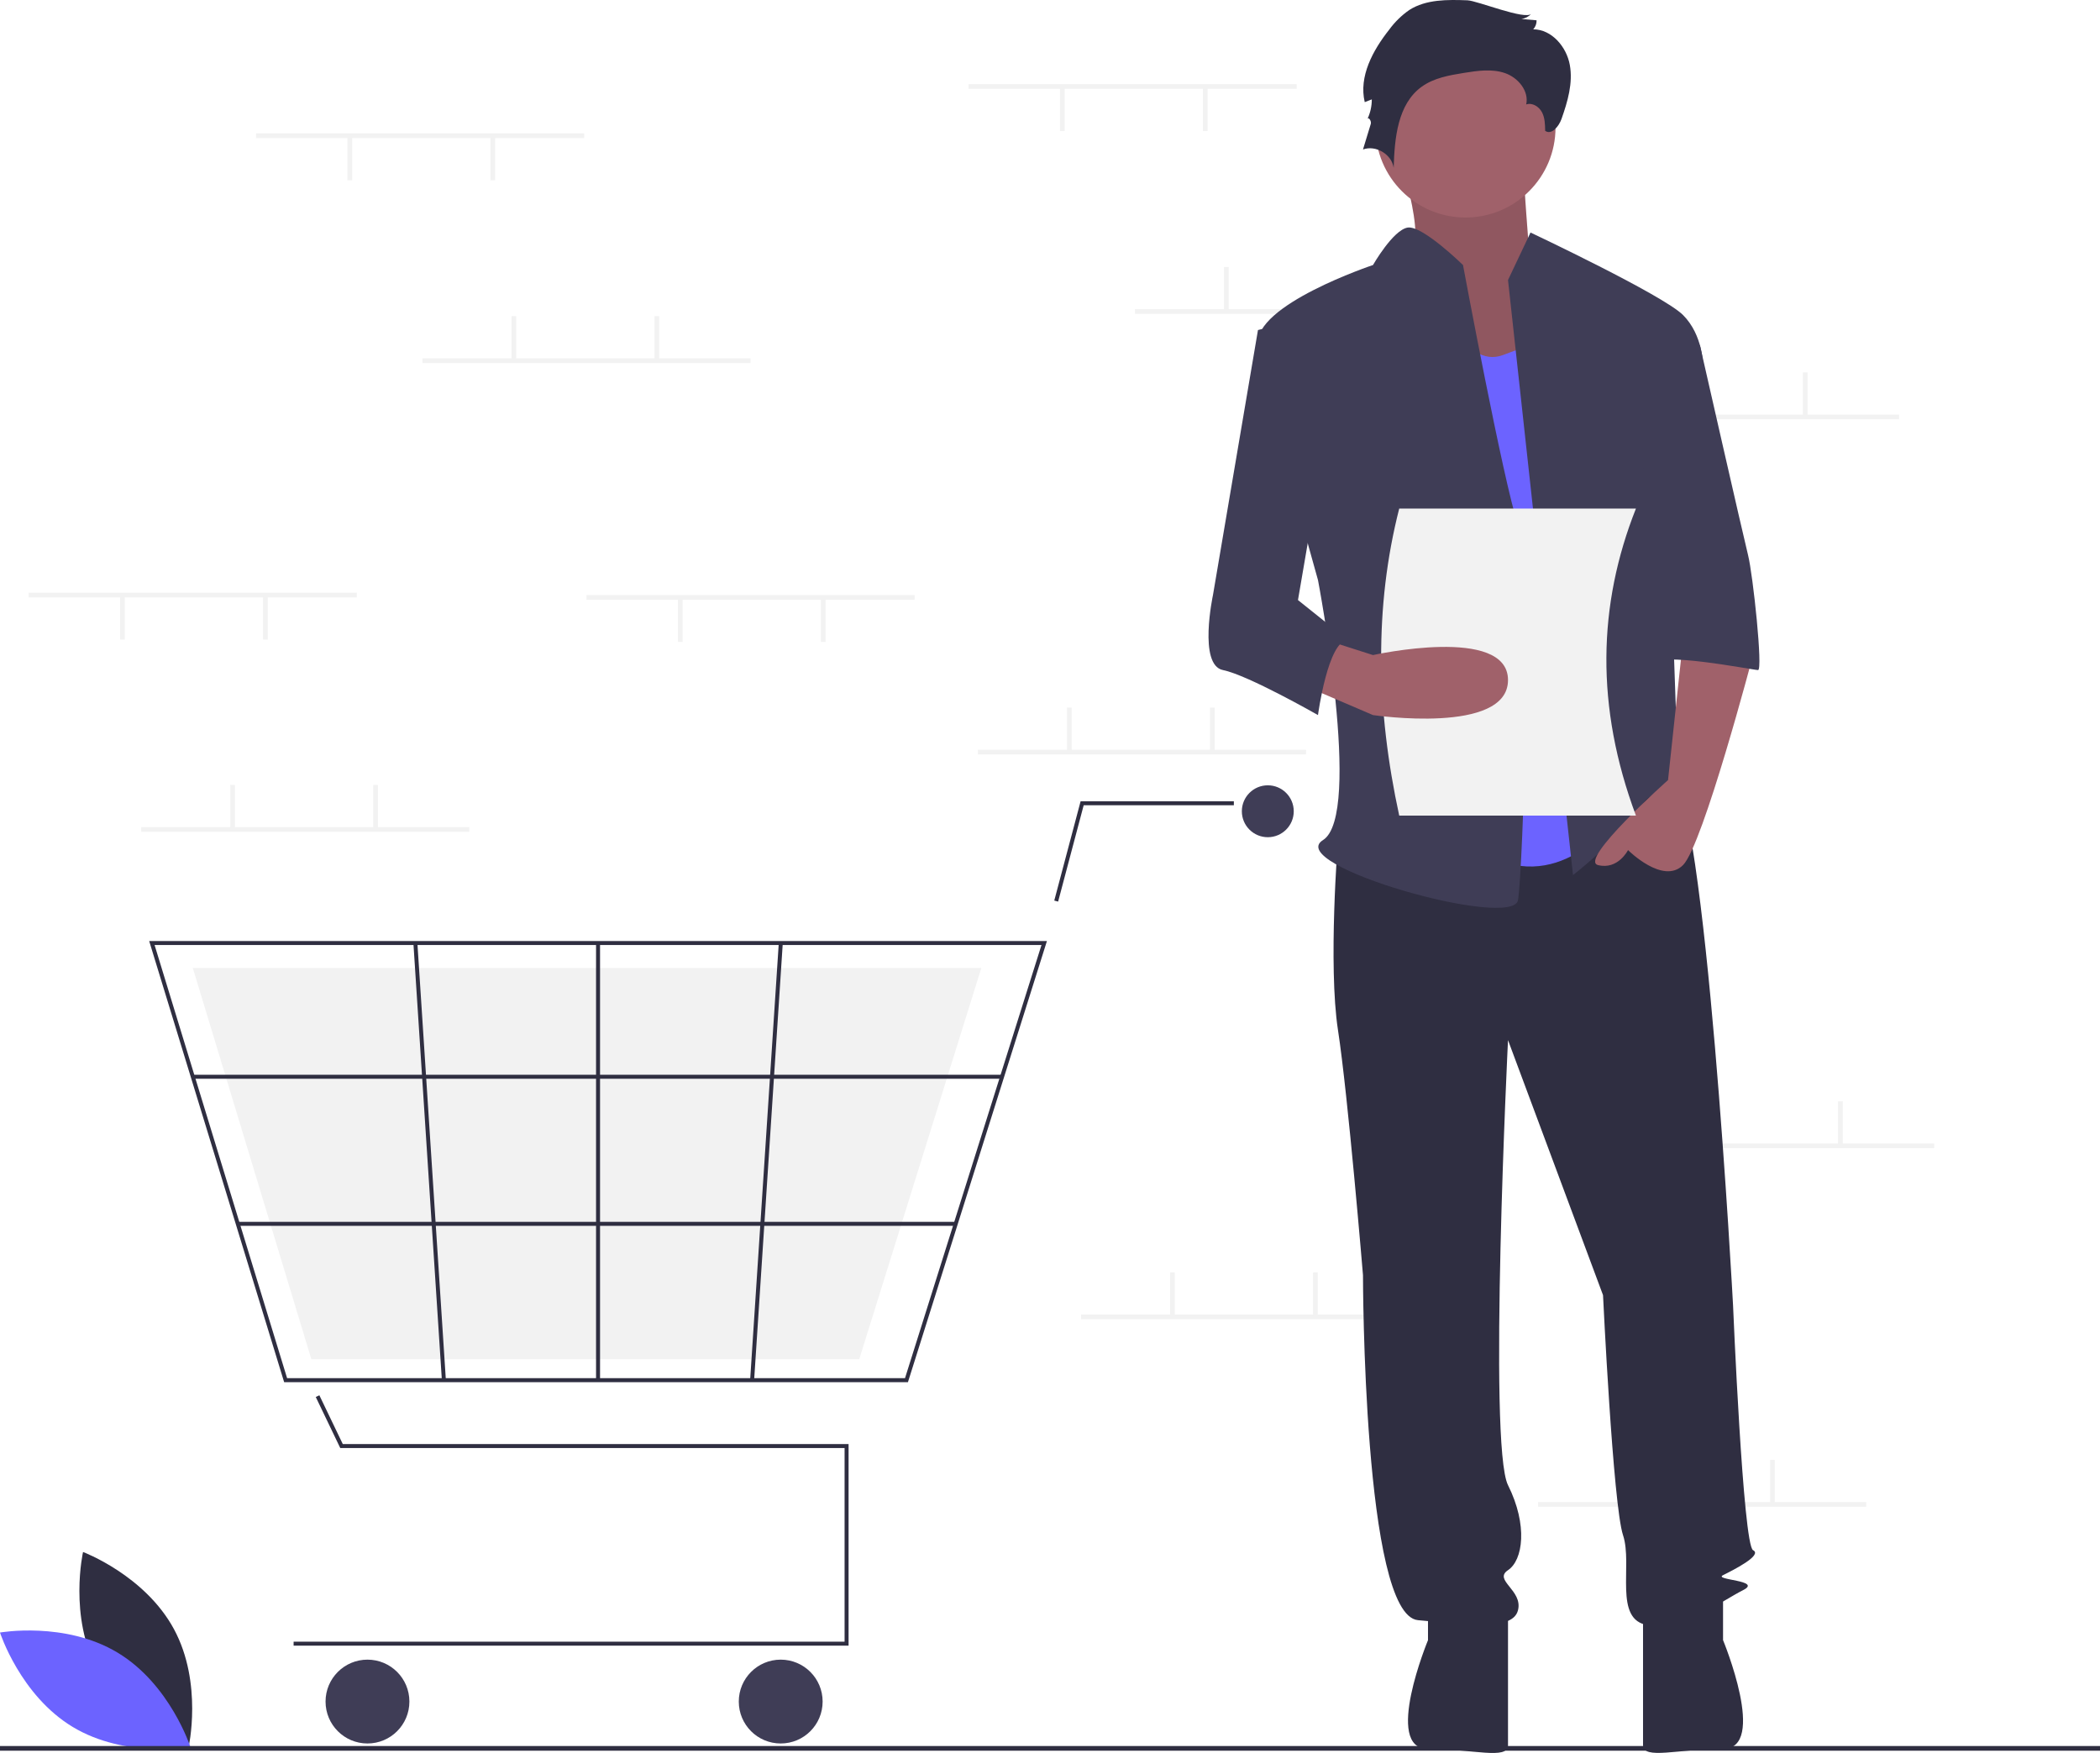
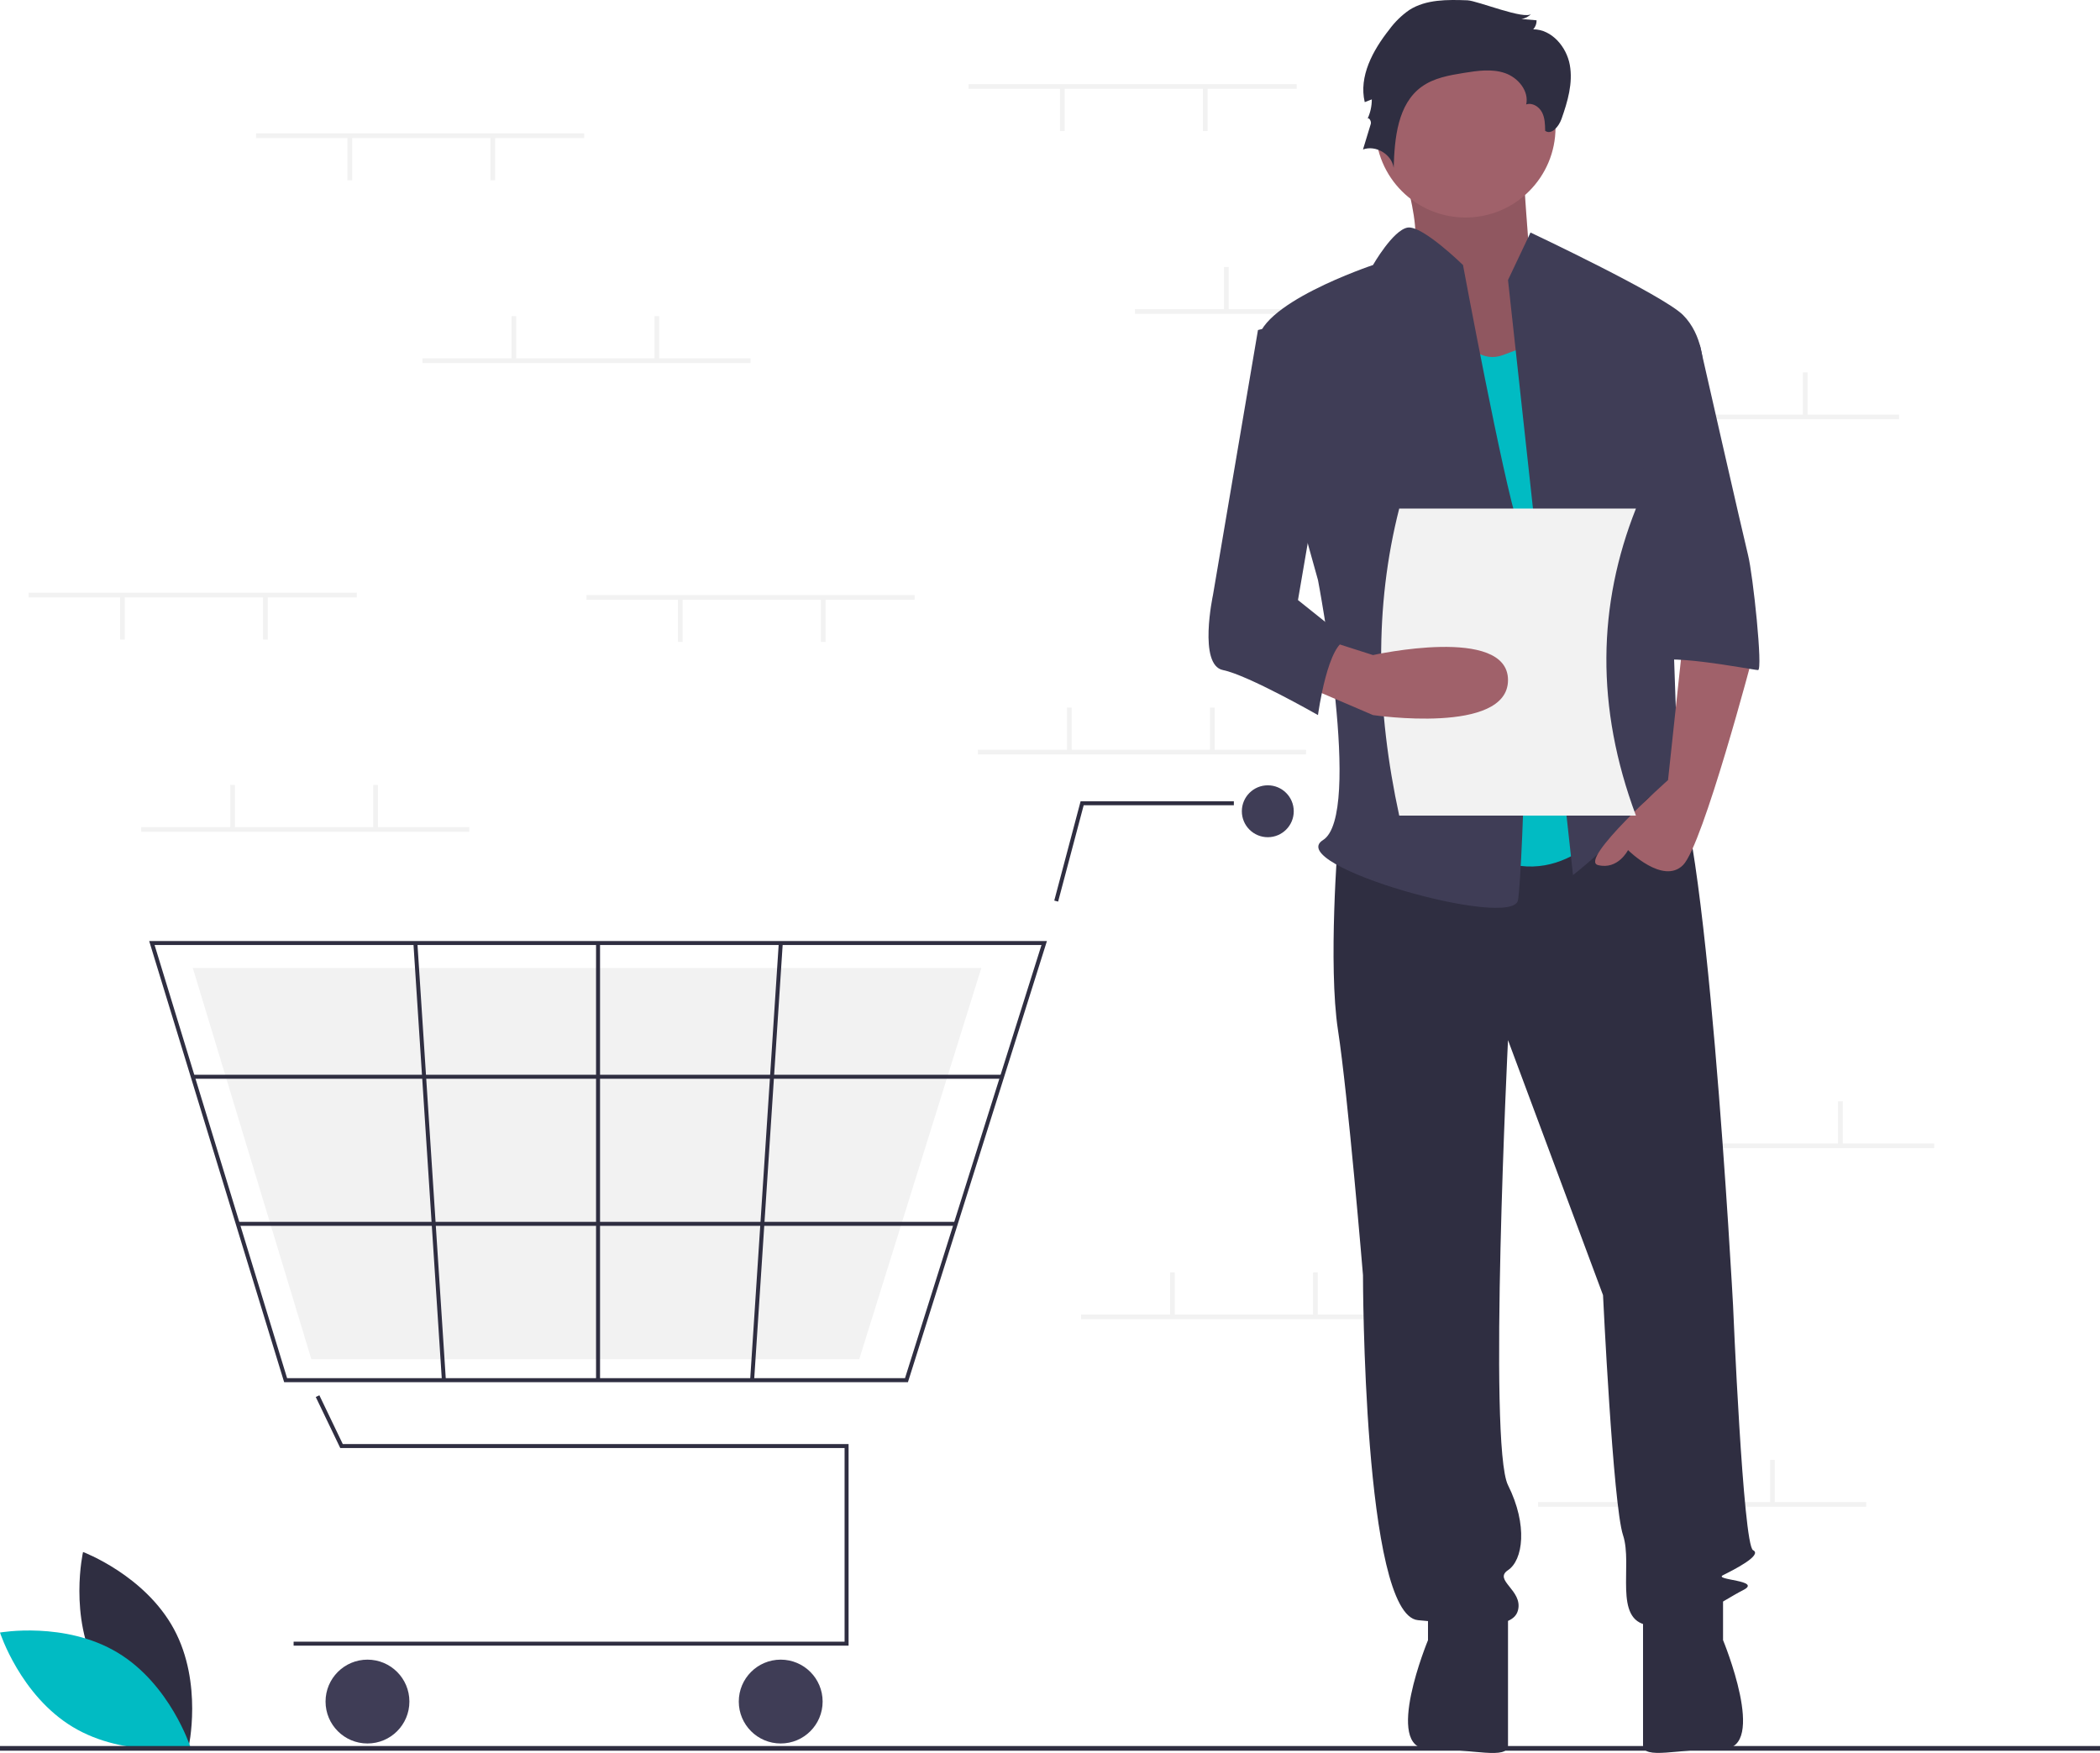
<svg xmlns="http://www.w3.org/2000/svg" id="ffc6eb9a-0ec0-429c-85a8-ff38b44048bf" data-name="Layer 1" width="896" height="747.971" viewBox="0 0 896 747.971">
  <path d="M193.634,788.752c12.428,23.049,38.806,32.944,38.806,32.944s6.227-27.475-6.201-50.524-38.806-32.944-38.806-32.944S181.206,765.703,193.634,788.752Z" transform="translate(-152 -76.01429)" fill="#2f2e41" />
-   <path d="M202.177,781.169c22.438,13.5,31.08,40.314,31.08,40.314s-27.738,4.927-50.177-8.573S152,772.596,152,772.596,179.738,767.67,202.177,781.169Z" transform="translate(-152 -76.01429)" fill="#6c63ff" />
+   <path d="M202.177,781.169c22.438,13.5,31.08,40.314,31.08,40.314s-27.738,4.927-50.177-8.573S152,772.596,152,772.596,179.738,767.67,202.177,781.169Z" transform="translate(-152 -76.01429)" fill="#01bbc3" />
  <rect x="413.248" y="35.908" width="140" height="2" fill="#f2f2f2" />
  <rect x="513.249" y="37.408" width="2" height="18.5" fill="#f2f2f2" />
  <rect x="452.248" y="37.408" width="2" height="18.5" fill="#f2f2f2" />
  <rect x="484.248" y="131.908" width="140" height="2" fill="#f2f2f2" />
  <rect x="522.249" y="113.908" width="2" height="18.5" fill="#f2f2f2" />
  <rect x="583.249" y="113.908" width="2" height="18.5" fill="#f2f2f2" />
  <rect x="670.249" y="176.908" width="140" height="2" fill="#f2f2f2" />
  <rect x="708.249" y="158.908" width="2" height="18.5" fill="#f2f2f2" />
  <rect x="769.249" y="158.908" width="2" height="18.5" fill="#f2f2f2" />
  <rect x="656.249" y="640.908" width="140" height="2" fill="#f2f2f2" />
  <rect x="694.249" y="622.908" width="2" height="18.5" fill="#f2f2f2" />
  <rect x="755.249" y="622.908" width="2" height="18.5" fill="#f2f2f2" />
  <rect x="417.248" y="319.908" width="140" height="2" fill="#f2f2f2" />
  <rect x="455.248" y="301.908" width="2" height="18.5" fill="#f2f2f2" />
  <rect x="516.249" y="301.908" width="2" height="18.5" fill="#f2f2f2" />
  <rect x="461.248" y="560.908" width="140" height="2" fill="#f2f2f2" />
  <rect x="499.248" y="542.908" width="2" height="18.5" fill="#f2f2f2" />
  <rect x="560.249" y="542.908" width="2" height="18.5" fill="#f2f2f2" />
  <rect x="685.249" y="487.908" width="140" height="2" fill="#f2f2f2" />
  <rect x="723.249" y="469.908" width="2" height="18.5" fill="#f2f2f2" />
  <rect x="784.249" y="469.908" width="2" height="18.5" fill="#f2f2f2" />
  <polygon points="362.06 702.184 125.274 702.184 125.274 700.481 360.356 700.481 360.356 617.861 145.18 617.861 134.727 596.084 136.263 595.347 146.252 616.157 362.06 616.157 362.06 702.184" fill="#2f2e41" />
  <circle cx="156.789" cy="726.033" r="17.887" fill="#3f3d56" />
  <circle cx="333.101" cy="726.033" r="17.887" fill="#3f3d56" />
  <circle cx="540.927" cy="346.153" r="11.073" fill="#3f3d56" />
  <path d="M539.385,665.767H273.237L215.648,477.531H598.693l-.349,1.108Zm-264.889-1.704H538.136l58.234-184.83H217.951Z" transform="translate(-152 -76.01429)" fill="#2f2e41" />
  <polygon points="366.61 579.958 132.842 579.958 82.26 413.015 418.701 413.015 418.395 413.998 366.61 579.958" fill="#f2f2f2" />
  <polygon points="451.465 384.7 449.818 384.263 461.059 341.894 526.448 341.894 526.448 343.598 462.37 343.598 451.465 384.7" fill="#2f2e41" />
  <rect x="82.258" y="458.584" width="345.293" height="1.704" fill="#2f2e41" />
  <rect x="101.459" y="521.344" width="306.319" height="1.704" fill="#2f2e41" />
  <rect x="254.314" y="402.368" width="1.704" height="186.533" fill="#2f2e41" />
  <rect x="385.557" y="570.797" width="186.929" height="1.704" transform="translate(-274.7392 936.235) rotate(-86.24919)" fill="#2f2e41" />
  <rect x="334.457" y="478.185" width="1.704" height="186.929" transform="translate(-188.4687 -52.99638) rotate(-3.729)" fill="#2f2e41" />
  <rect y="745" width="896" height="2" fill="#2f2e41" />
  <path d="M747.411,137.89s14.618,41.606,5.622,48.007S783.394,244.573,783.394,244.573l47.229-12.802-25.863-43.74s-3.373-43.74-3.373-50.141S747.411,137.89,747.411,137.89Z" transform="translate(-152 -76.01429)" fill="#a0616a" />
  <path d="M747.411,137.89s14.618,41.606,5.622,48.007S783.394,244.573,783.394,244.573l47.229-12.802-25.863-43.74s-3.373-43.74-3.373-50.141S747.411,137.89,747.411,137.89Z" transform="translate(-152 -76.01429)" opacity="0.1" />
  <path d="M722.874,434.468s-4.267,53.341,0,81.079,10.668,104.549,10.668,104.549,0,145.089,23.47,147.222,40.539,4.267,42.673-4.267-10.668-12.802-4.267-17.069,8.535-19.203,0-36.272,0-189.895,0-189.895l40.539,108.816s4.267,89.614,8.535,102.415-4.267,36.272,10.668,38.406,32.005-10.668,40.539-14.936-12.802-4.267-8.535-6.401,17.069-8.535,12.802-10.668-8.535-104.549-8.535-104.549S879.697,414.199,864.762,405.664s-24.537,6.166-24.537,6.166Z" transform="translate(-152 -76.01429)" fill="#2f2e41" />
  <path d="M761.279,758.784v17.069s-19.203,46.399,0,46.399,34.138,4.808,34.138-1.593V763.051Z" transform="translate(-152 -76.01429)" fill="#2f2e41" />
  <path d="M887.165,758.754v17.069s19.203,46.399,0,46.399-34.138,4.808-34.138-1.593V763.021Z" transform="translate(-152 -76.01429)" fill="#2f2e41" />
  <circle cx="625.282" cy="54.408" r="38.406" fill="#a0616a" />
-   <path d="M765.547,201.9s10.668,32.005,27.738,25.604l17.069-6.401L840.225,425.934s-23.47,34.138-57.609,12.802S765.547,201.9,765.547,201.9Z" transform="translate(-152 -76.01429)" fill="#6c63ff" />
+   <path d="M765.547,201.9s10.668,32.005,27.738,25.604l17.069-6.401L840.225,425.934s-23.47,34.138-57.609,12.802S765.547,201.9,765.547,201.9Z" transform="translate(-152 -76.01429)" fill="#01bbc3" />
  <path d="M795.418,195.499l9.601-20.27s56.542,26.671,65.076,35.205,8.535,21.337,8.535,21.337l-14.936,53.341s4.267,117.351,4.267,121.618,14.936,27.738,4.267,19.203-12.802-17.069-21.337-4.267-27.738,27.738-27.738,27.738Z" transform="translate(-152 -76.01429)" fill="#3f3d56" />
  <path d="M870.096,349.122l-6.401,59.742s-38.406,34.138-29.871,36.272,12.802-6.401,12.802-6.401,14.936,14.936,23.47,6.401S899.967,355.523,899.967,355.523Z" transform="translate(-152 -76.01429)" fill="#a0616a" />
  <path d="M778.1,76.144c-8.514-.304-17.625-.455-24.804,4.133a36.313,36.313,0,0,0-8.572,8.392c-6.992,8.838-13.033,19.959-10.436,30.925l3.016-1.176a19.751,19.751,0,0,1-1.905,8.463c.425-1.235,1.847.762,1.466,2.011L733.543,139.792c5.462-2.002,12.257,2.052,13.088,7.81.38-12.661,1.693-27.18,11.964-34.593,5.18-3.739,11.735-4.88,18.042-5.894,5.818-.935,11.918-1.827,17.491.089s10.319,7.615,9.055,13.371c2.57-.885,5.444.906,6.713,3.309s1.337,5.237,1.375,7.955c2.739,1.936,5.856-1.908,6.973-5.071,2.62-7.424,4.949-15.327,3.538-23.073s-7.723-15.148-15.596-15.174a5.467,5.467,0,0,0,1.422-3.849l-6.489-.548a7.172,7.172,0,0,0,4.286-2.26C802.798,84.731,782.313,76.295,778.1,76.144Z" transform="translate(-152 -76.01429)" fill="#2f2e41" />
  <path d="M776.215,189.098s-17.369-17.021-23.62-15.978S737.809,189.098,737.809,189.098s-51.208,17.069-49.074,34.138S714.339,323.518,714.339,323.518s19.203,100.282,2.134,110.95,81.079,38.406,83.213,25.604,6.401-140.821,0-160.024S776.215,189.098,776.215,189.098Z" transform="translate(-152 -76.01429)" fill="#3f3d56" />
  <path d="M850.893,223.236h26.383S895.7,304.315,897.833,312.85s6.401,49.074,4.267,49.074-44.807-8.535-44.807-2.134Z" transform="translate(-152 -76.01429)" fill="#3f3d56" />
  <path d="M850,424.014H749c-9.856-45.34-10.68-89.146,0-131H850C833.701,334.115,832.682,377.621,850,424.014Z" transform="translate(-152 -76.01429)" fill="#f2f2f2" />
  <path d="M707.938,368.325,737.809,381.127s57.609,8.535,57.609-14.936-57.609-10.668-57.609-10.668L718.605,349.383Z" transform="translate(-152 -76.01429)" fill="#a0616a" />
  <path d="M714.339,210.435l-25.604,6.401L669.532,329.919s-6.401,29.871,4.267,32.005S714.339,381.127,714.339,381.127s4.267-32.005,12.802-32.005L705.804,332.053,718.606,257.375Z" transform="translate(-152 -76.01429)" fill="#3f3d56" />
  <rect x="60.248" y="352.908" width="140" height="2" fill="#f2f2f2" />
  <rect x="98.249" y="334.908" width="2" height="18.5" fill="#f2f2f2" />
  <rect x="159.249" y="334.908" width="2" height="18.5" fill="#f2f2f2" />
  <rect x="109.249" y="56.908" width="140" height="2" fill="#f2f2f2" />
  <rect x="209.249" y="58.408" width="2" height="18.5" fill="#f2f2f2" />
  <rect x="148.249" y="58.408" width="2" height="18.5" fill="#f2f2f2" />
  <rect x="250.249" y="253.908" width="140" height="2" fill="#f2f2f2" />
  <rect x="350.248" y="255.408" width="2" height="18.5" fill="#f2f2f2" />
  <rect x="289.248" y="255.408" width="2" height="18.5" fill="#f2f2f2" />
  <rect x="12.248" y="252.908" width="140" height="2" fill="#f2f2f2" />
  <rect x="112.249" y="254.408" width="2" height="18.5" fill="#f2f2f2" />
  <rect x="51.248" y="254.408" width="2" height="18.5" fill="#f2f2f2" />
  <rect x="180.249" y="152.908" width="140" height="2" fill="#f2f2f2" />
  <rect x="218.249" y="134.908" width="2" height="18.5" fill="#f2f2f2" />
  <rect x="279.248" y="134.908" width="2" height="18.5" fill="#f2f2f2" />
</svg>
